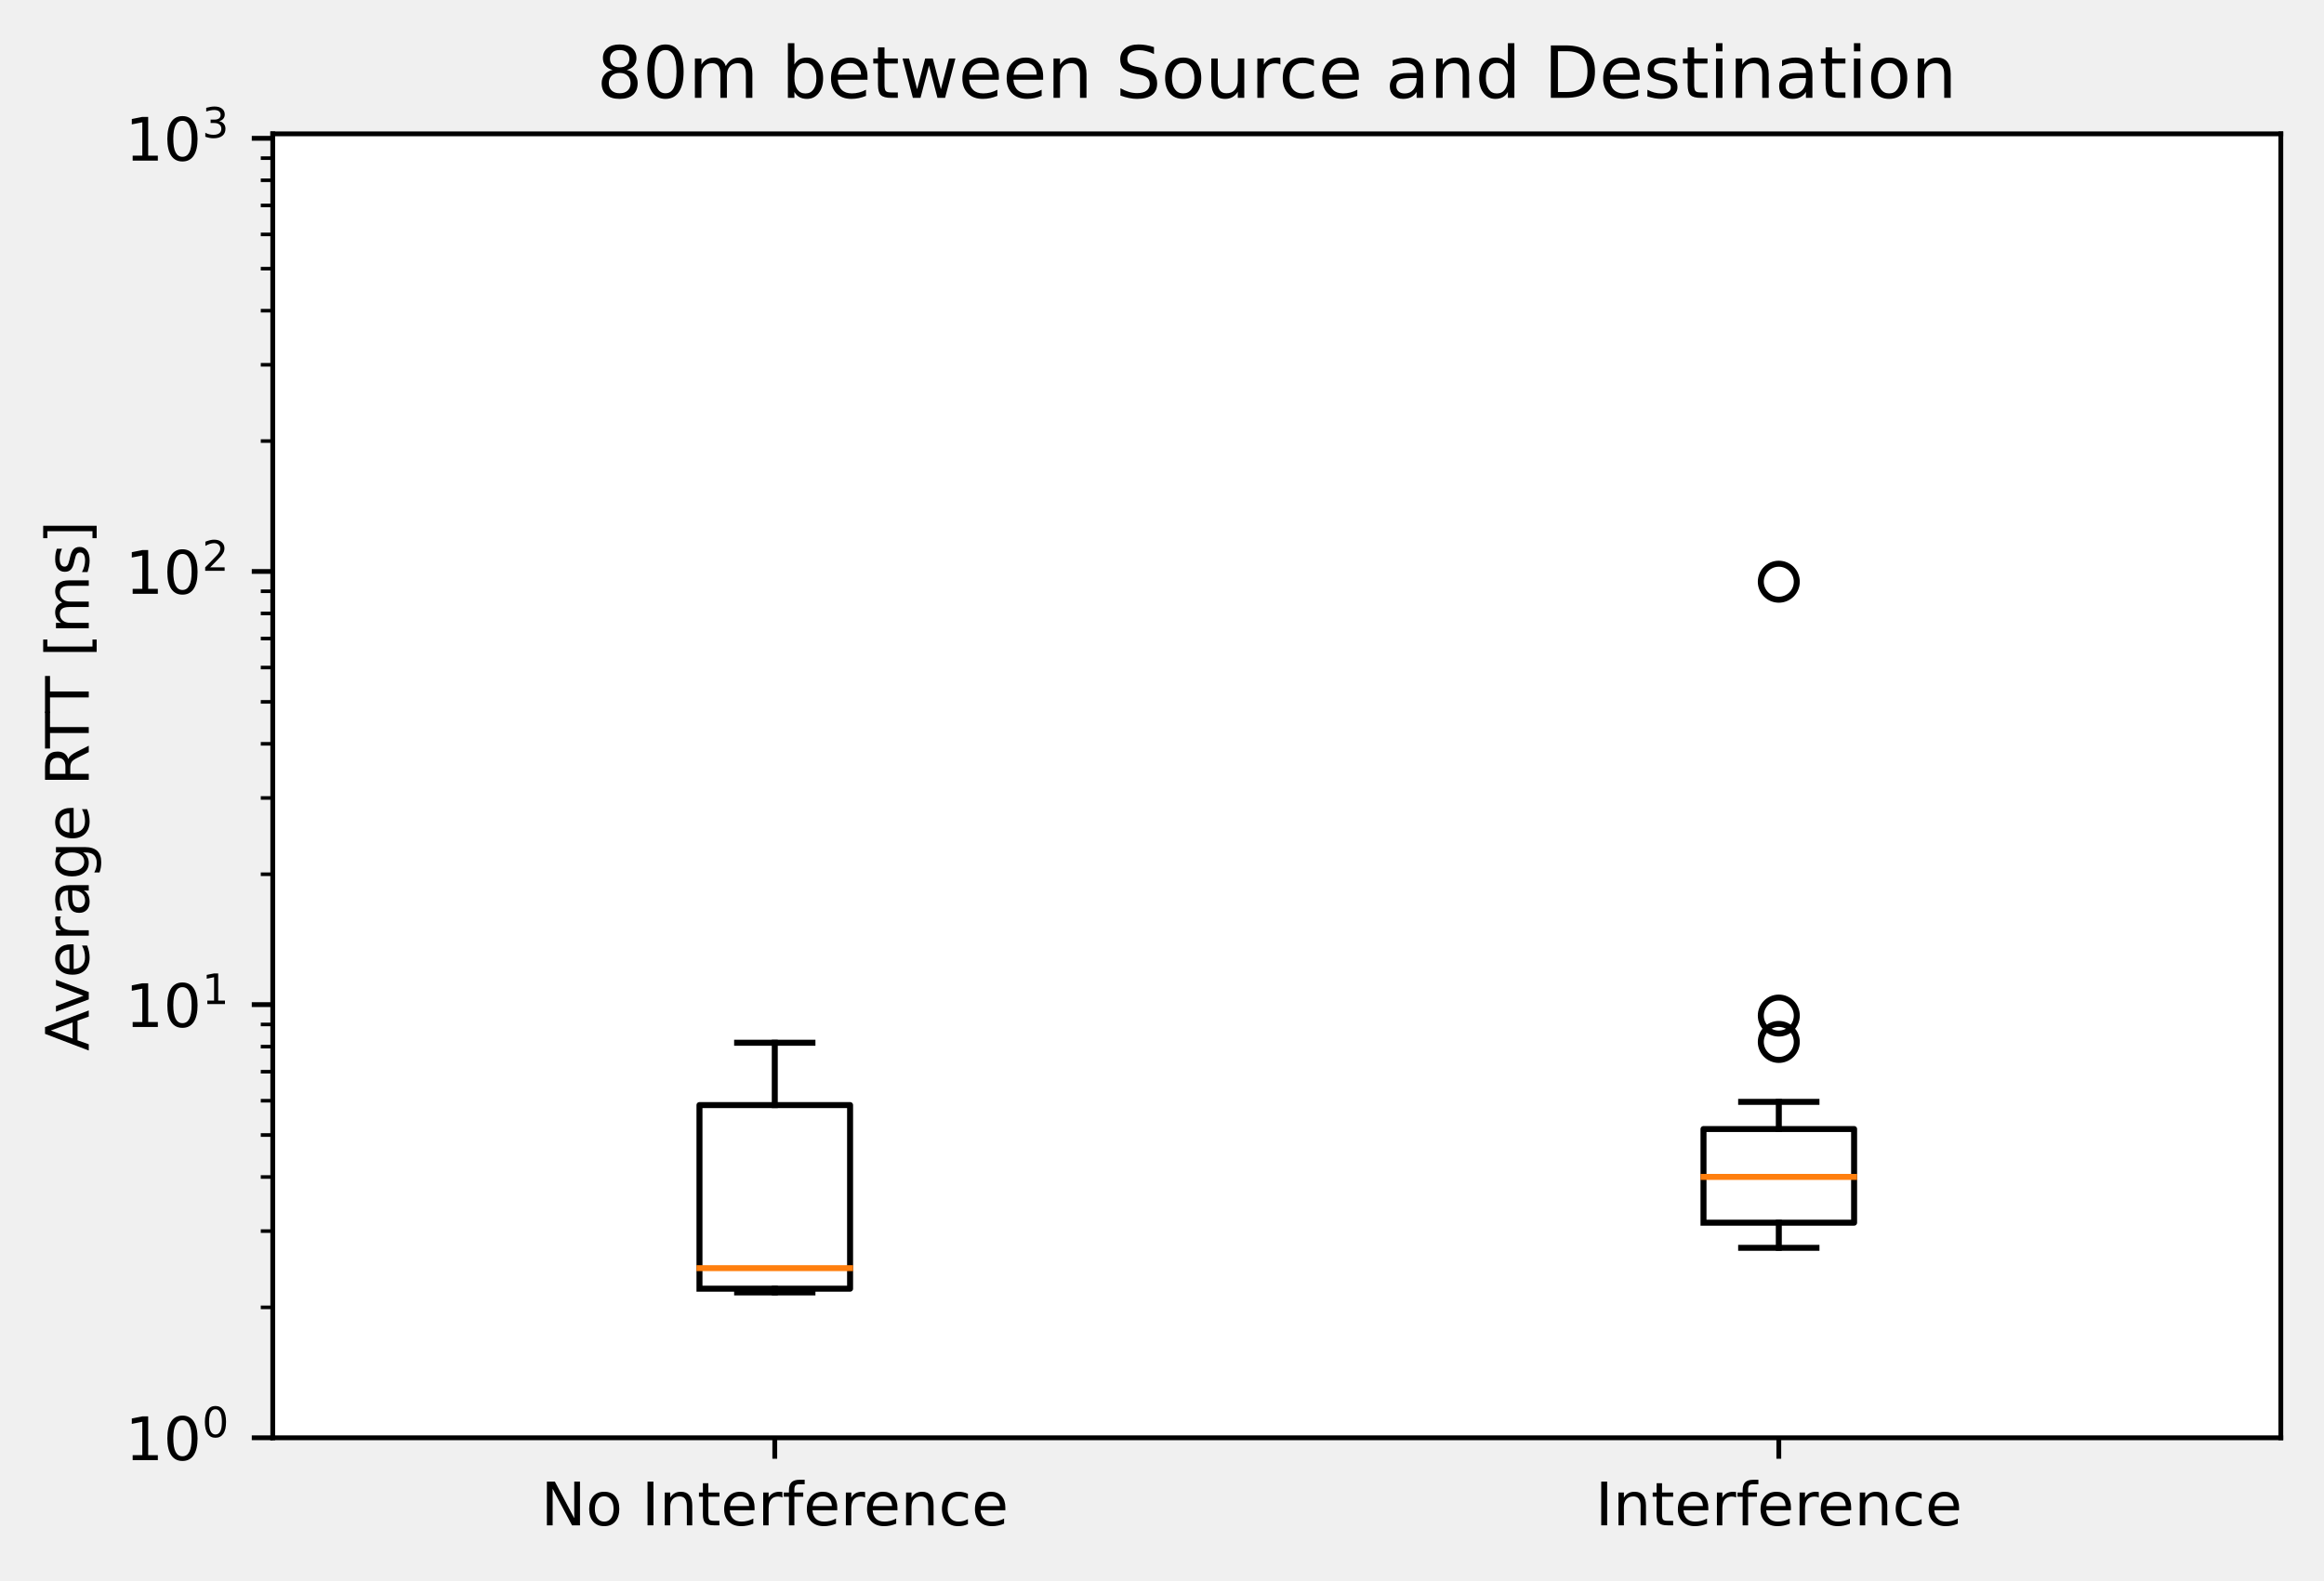
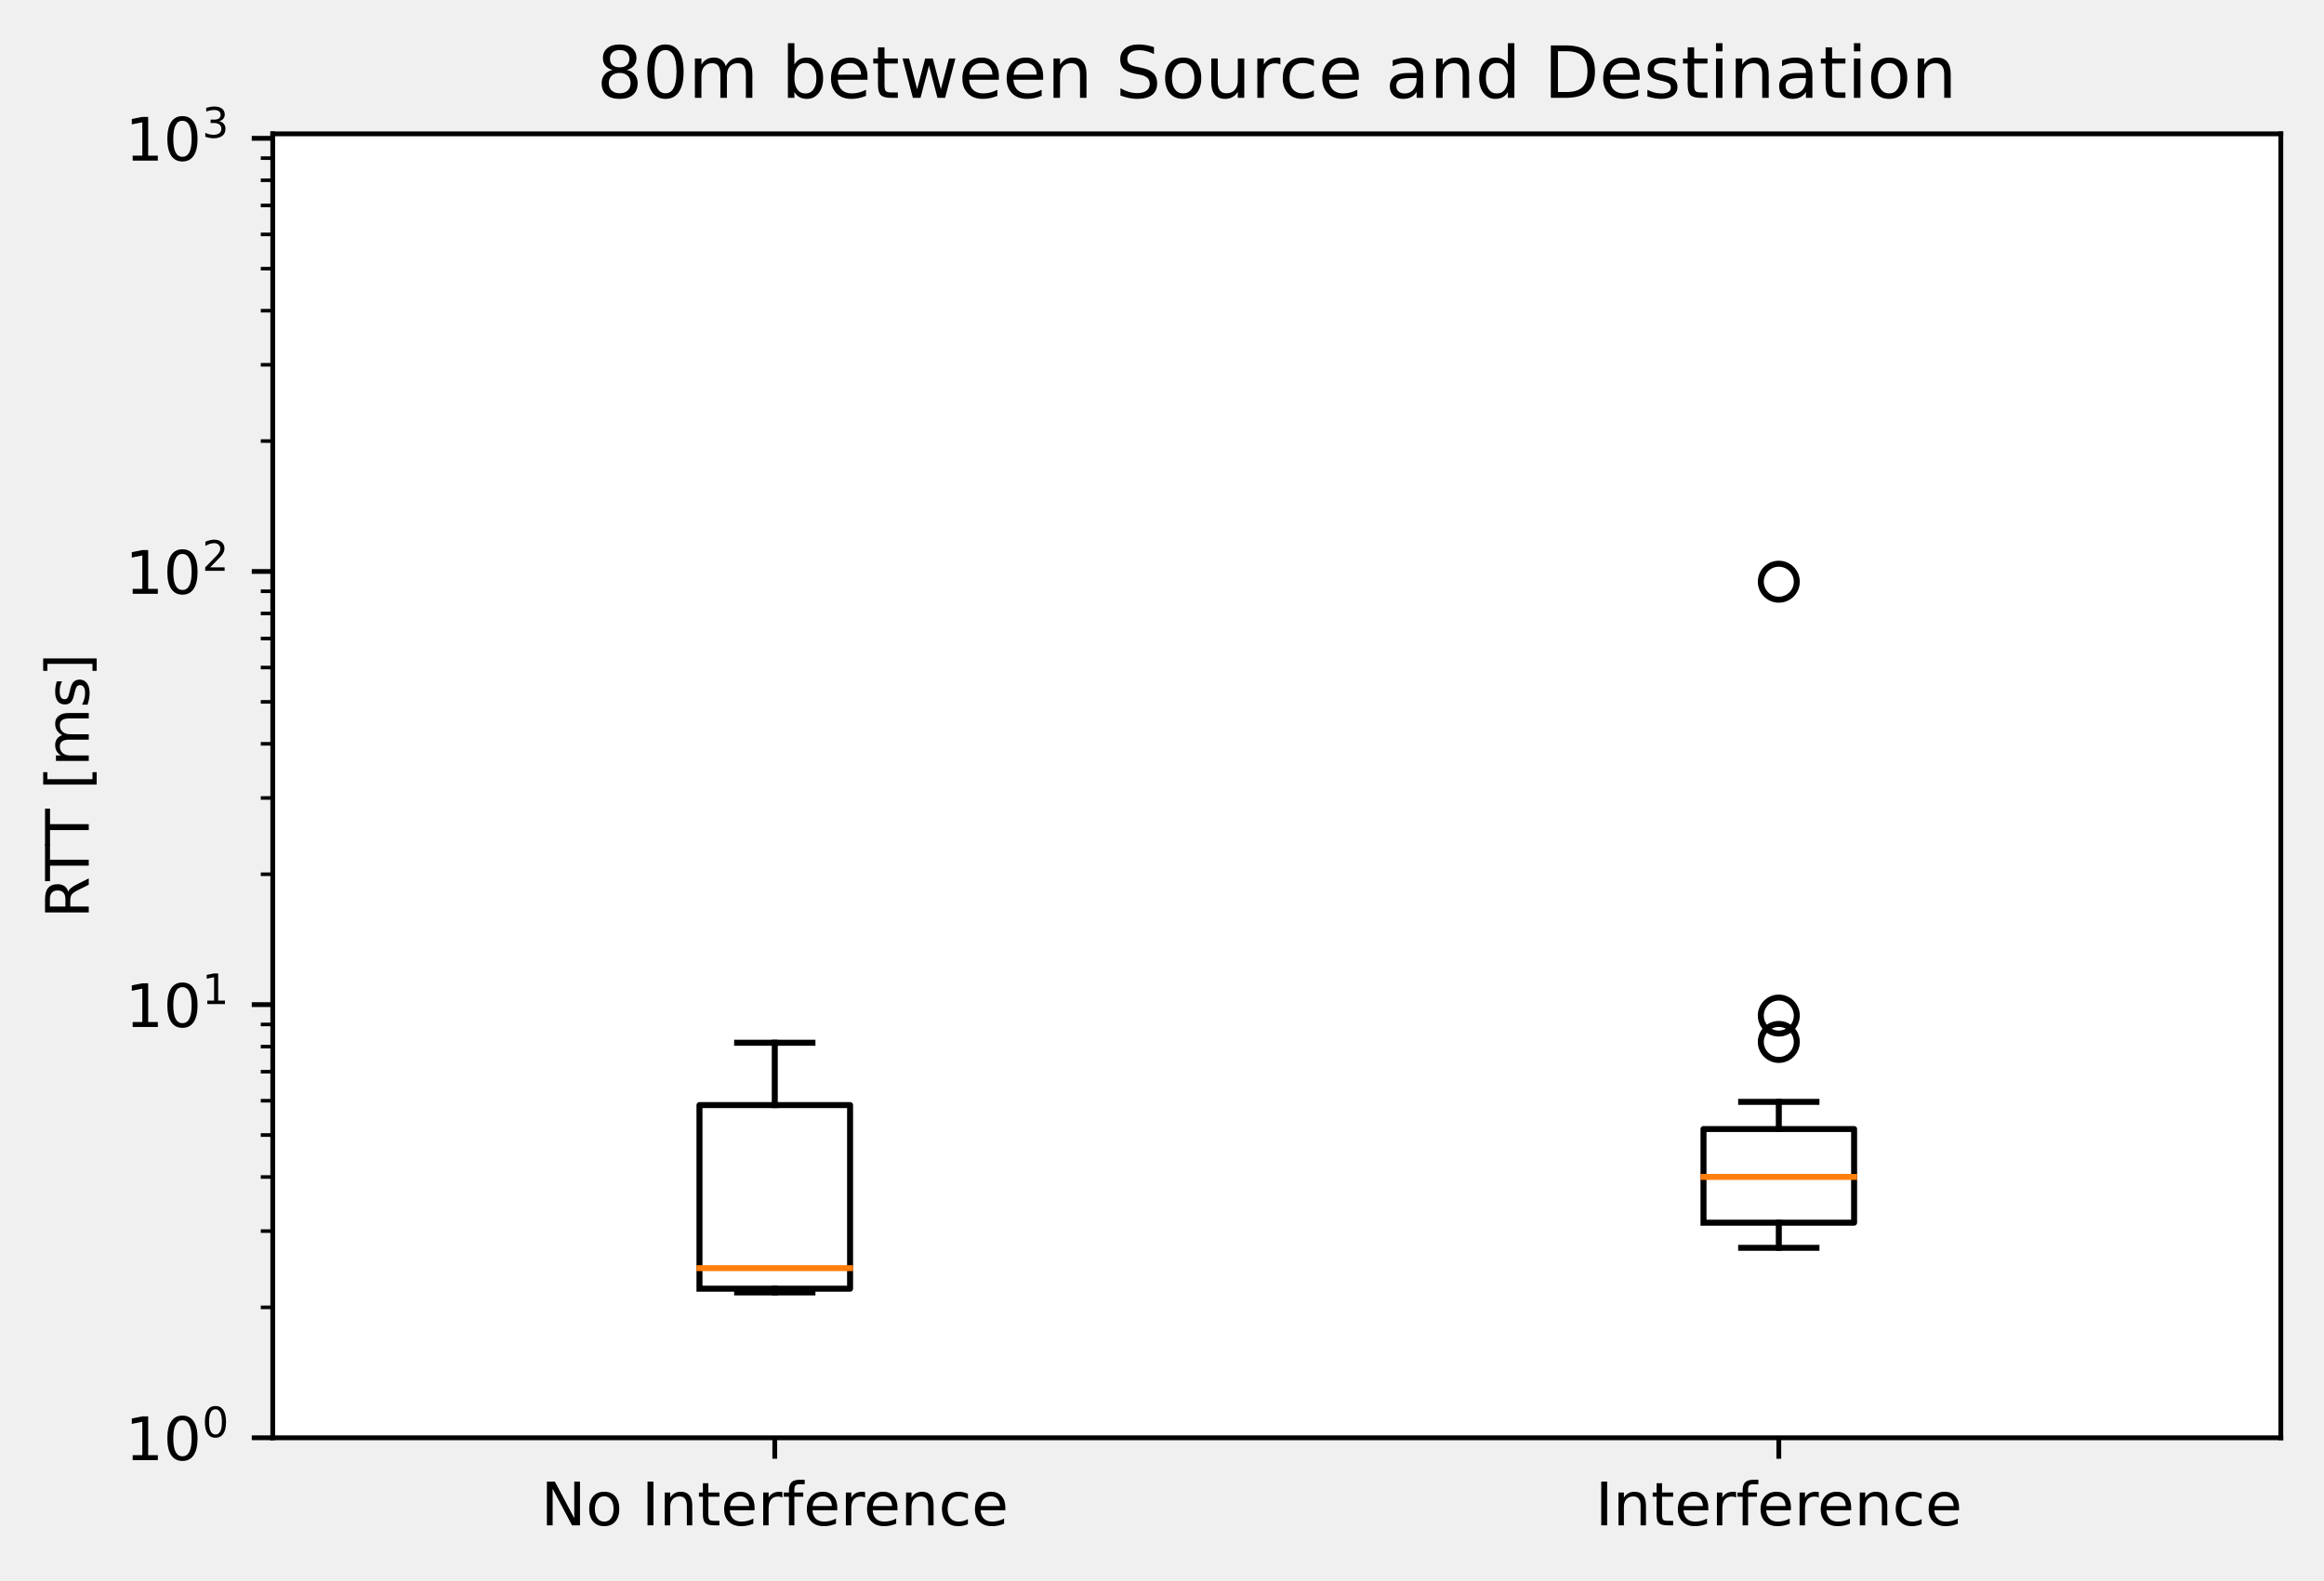
<svg xmlns="http://www.w3.org/2000/svg" xmlns:xlink="http://www.w3.org/1999/xlink" height="263.636pt" version="1.1" viewBox="0 0 387.478 263.636" width="387.478pt">
  <defs>
    <style type="text/css">*{stroke-linecap:butt;stroke-linejoin:round;}</style>
  </defs>
  <g id="figure_1">
    <g id="patch_1">
      <path d="M 0 263.636  L 387.478 263.636  L 387.478 0  L 0 0  z " style="fill:none;" />
    </g>
    <g id="axes_1">
      <g id="patch_2">
        <path d="M 45.478 239.758  L 380.278 239.758  L 380.278 22.318  L 45.478 22.318  z " style="fill:#ffffff;" />
      </g>
      <g id="matplotlib.axis_1">
        <g id="xtick_1">
          <g id="line2d_1">
            <defs>
-               <path d="M 0 0  L 0 3.5  " id="mc58123ec59" style="stroke:#000000;stroke-width:0.8;" />
+               <path d="M 0 0  L 0 3.5  " id="m52789d2975" style="stroke:#000000;stroke-width:0.8;" />
            </defs>
            <g>
-               <use style="stroke:#000000;stroke-width:0.8;" x="129.178" xlink:href="#mc58123ec59" y="239.758" />
+               <use style="stroke:#000000;stroke-width:0.8;" x="129.178" xlink:href="#m52789d2975" y="239.758" />
            </g>
          </g>
          <g id="text_1">
            <g transform="translate(90.20234 254.3566)scale(0.1 -0.1)">
              <defs>
                <path d="M 628 4666  L 1478 4666  L 3547 763  L 3547 4666  L 4159 4666  L 4159 0  L 3309 0  L 1241 3903  L 1241 0  L 628 0  L 628 4666  z " id="DejaVuSans-4e" transform="scale(0.015625)" />
                <path d="M 1959 3097  Q 1497 3097 1228 2736  Q 959 2375 959 1747  Q 959 1119 1226 758  Q 1494 397 1959 397  Q 2419 397 2687 759  Q 2956 1122 2956 1747  Q 2956 2369 2687 2733  Q 2419 3097 1959 3097  z M 1959 3584  Q 2709 3584 3137 3096  Q 3566 2609 3566 1747  Q 3566 888 3137 398  Q 2709 -91 1959 -91  Q 1206 -91 779 398  Q 353 888 353 1747  Q 353 2609 779 3096  Q 1206 3584 1959 3584  z " id="DejaVuSans-6f" transform="scale(0.015625)" />
                <path id="DejaVuSans-20" transform="scale(0.015625)" />
                <path d="M 628 4666  L 1259 4666  L 1259 0  L 628 0  L 628 4666  z " id="DejaVuSans-49" transform="scale(0.015625)" />
                <path d="M 3513 2113  L 3513 0  L 2938 0  L 2938 2094  Q 2938 2591 2744 2837  Q 2550 3084 2163 3084  Q 1697 3084 1428 2787  Q 1159 2491 1159 1978  L 1159 0  L 581 0  L 581 3500  L 1159 3500  L 1159 2956  Q 1366 3272 1645 3428  Q 1925 3584 2291 3584  Q 2894 3584 3203 3211  Q 3513 2838 3513 2113  z " id="DejaVuSans-6e" transform="scale(0.015625)" />
                <path d="M 1172 4494  L 1172 3500  L 2356 3500  L 2356 3053  L 1172 3053  L 1172 1153  Q 1172 725 1289 603  Q 1406 481 1766 481  L 2356 481  L 2356 0  L 1766 0  Q 1100 0 847 248  Q 594 497 594 1153  L 594 3053  L 172 3053  L 172 3500  L 594 3500  L 594 4494  L 1172 4494  z " id="DejaVuSans-74" transform="scale(0.015625)" />
                <path d="M 3597 1894  L 3597 1613  L 953 1613  Q 991 1019 1311 708  Q 1631 397 2203 397  Q 2534 397 2845 478  Q 3156 559 3463 722  L 3463 178  Q 3153 47 2828 -22  Q 2503 -91 2169 -91  Q 1331 -91 842 396  Q 353 884 353 1716  Q 353 2575 817 3079  Q 1281 3584 2069 3584  Q 2775 3584 3186 3129  Q 3597 2675 3597 1894  z M 3022 2063  Q 3016 2534 2758 2815  Q 2500 3097 2075 3097  Q 1594 3097 1305 2825  Q 1016 2553 972 2059  L 3022 2063  z " id="DejaVuSans-65" transform="scale(0.015625)" />
                <path d="M 2631 2963  Q 2534 3019 2420 3045  Q 2306 3072 2169 3072  Q 1681 3072 1420 2755  Q 1159 2438 1159 1844  L 1159 0  L 581 0  L 581 3500  L 1159 3500  L 1159 2956  Q 1341 3275 1631 3429  Q 1922 3584 2338 3584  Q 2397 3584 2469 3576  Q 2541 3569 2628 3553  L 2631 2963  z " id="DejaVuSans-72" transform="scale(0.015625)" />
                <path d="M 2375 4863  L 2375 4384  L 1825 4384  Q 1516 4384 1395 4259  Q 1275 4134 1275 3809  L 1275 3500  L 2222 3500  L 2222 3053  L 1275 3053  L 1275 0  L 697 0  L 697 3053  L 147 3053  L 147 3500  L 697 3500  L 697 3744  Q 697 4328 969 4595  Q 1241 4863 1831 4863  L 2375 4863  z " id="DejaVuSans-66" transform="scale(0.015625)" />
                <path d="M 3122 3366  L 3122 2828  Q 2878 2963 2633 3030  Q 2388 3097 2138 3097  Q 1578 3097 1268 2742  Q 959 2388 959 1747  Q 959 1106 1268 751  Q 1578 397 2138 397  Q 2388 397 2633 464  Q 2878 531 3122 666  L 3122 134  Q 2881 22 2623 -34  Q 2366 -91 2075 -91  Q 1284 -91 818 406  Q 353 903 353 1747  Q 353 2603 823 3093  Q 1294 3584 2113 3584  Q 2378 3584 2631 3529  Q 2884 3475 3122 3366  z " id="DejaVuSans-63" transform="scale(0.015625)" />
              </defs>
              <use xlink:href="#DejaVuSans-4e" />
              <use x="74.805" xlink:href="#DejaVuSans-6f" />
              <use x="135.986" xlink:href="#DejaVuSans-20" />
              <use x="167.773" xlink:href="#DejaVuSans-49" />
              <use x="197.266" xlink:href="#DejaVuSans-6e" />
              <use x="260.645" xlink:href="#DejaVuSans-74" />
              <use x="299.854" xlink:href="#DejaVuSans-65" />
              <use x="361.377" xlink:href="#DejaVuSans-72" />
              <use x="402.49" xlink:href="#DejaVuSans-66" />
              <use x="437.695" xlink:href="#DejaVuSans-65" />
              <use x="499.219" xlink:href="#DejaVuSans-72" />
              <use x="538.082" xlink:href="#DejaVuSans-65" />
              <use x="599.605" xlink:href="#DejaVuSans-6e" />
              <use x="662.984" xlink:href="#DejaVuSans-63" />
              <use x="717.965" xlink:href="#DejaVuSans-65" />
            </g>
          </g>
        </g>
        <g id="xtick_2">
          <g id="line2d_2">
            <g>
-               <use style="stroke:#000000;stroke-width:0.8;" x="296.578" xlink:href="#mc58123ec59" y="239.758" />
+               <use style="stroke:#000000;stroke-width:0.8;" x="296.578" xlink:href="#m52789d2975" y="239.758" />
            </g>
          </g>
          <g id="text_2">
            <g transform="translate(265.9914 254.3566)scale(0.1 -0.1)">
              <use xlink:href="#DejaVuSans-49" />
              <use x="29.492" xlink:href="#DejaVuSans-6e" />
              <use x="92.871" xlink:href="#DejaVuSans-74" />
              <use x="132.08" xlink:href="#DejaVuSans-65" />
              <use x="193.604" xlink:href="#DejaVuSans-72" />
              <use x="234.717" xlink:href="#DejaVuSans-66" />
              <use x="269.922" xlink:href="#DejaVuSans-65" />
              <use x="331.445" xlink:href="#DejaVuSans-72" />
              <use x="370.309" xlink:href="#DejaVuSans-65" />
              <use x="431.832" xlink:href="#DejaVuSans-6e" />
              <use x="495.211" xlink:href="#DejaVuSans-63" />
              <use x="550.191" xlink:href="#DejaVuSans-65" />
            </g>
          </g>
        </g>
      </g>
      <g id="matplotlib.axis_2">
        <g id="ytick_1">
          <g id="line2d_3">
            <defs>
-               <path d="M 0 0  L -3.5 0  " id="m9259ede0d0" style="stroke:#000000;stroke-width:0.8;" />
+               <path d="M 0 0  L -3.5 0  " id="ma610ed8186" style="stroke:#000000;stroke-width:0.8;" />
            </defs>
            <g>
-               <use style="stroke:#000000;stroke-width:0.8;" x="45.478" xlink:href="#m9259ede0d0" y="239.758" />
+               <use style="stroke:#000000;stroke-width:0.8;" x="45.478" xlink:href="#ma610ed8186" y="239.758" />
            </g>
          </g>
          <g id="text_3">
            <g transform="translate(20.87813 243.5573)scale(0.1 -0.1)">
              <defs>
                <path d="M 794 531  L 1825 531  L 1825 4091  L 703 3866  L 703 4441  L 1819 4666  L 2450 4666  L 2450 531  L 3481 531  L 3481 0  L 794 0  L 794 531  z " id="DejaVuSans-31" transform="scale(0.015625)" />
                <path d="M 2034 4250  Q 1547 4250 1301 3770  Q 1056 3291 1056 2328  Q 1056 1369 1301 889  Q 1547 409 2034 409  Q 2525 409 2770 889  Q 3016 1369 3016 2328  Q 3016 3291 2770 3770  Q 2525 4250 2034 4250  z M 2034 4750  Q 2819 4750 3233 4129  Q 3647 3509 3647 2328  Q 3647 1150 3233 529  Q 2819 -91 2034 -91  Q 1250 -91 836 529  Q 422 1150 422 2328  Q 422 3509 836 4129  Q 1250 4750 2034 4750  z " id="DejaVuSans-30" transform="scale(0.015625)" />
              </defs>
              <use transform="translate(0 0.765625)" xlink:href="#DejaVuSans-31" />
              <use transform="translate(63.62305 0.765625)" xlink:href="#DejaVuSans-30" />
              <use transform="translate(128.2031 39.04688)scale(0.7)" xlink:href="#DejaVuSans-30" />
            </g>
          </g>
        </g>
        <g id="ytick_2">
          <g id="line2d_4">
            <g>
-               <use style="stroke:#000000;stroke-width:0.8;" x="45.478" xlink:href="#m9259ede0d0" y="167.526" />
+               <use style="stroke:#000000;stroke-width:0.8;" x="45.478" xlink:href="#ma610ed8186" y="167.526" />
            </g>
          </g>
          <g id="text_4">
            <g transform="translate(20.87813 171.3253)scale(0.1 -0.1)">
              <use transform="translate(0 0.684375)" xlink:href="#DejaVuSans-31" />
              <use transform="translate(63.62305 0.684375)" xlink:href="#DejaVuSans-30" />
              <use transform="translate(128.2031 38.96563)scale(0.7)" xlink:href="#DejaVuSans-31" />
            </g>
          </g>
        </g>
        <g id="ytick_3">
          <g id="line2d_5">
            <g>
-               <use style="stroke:#000000;stroke-width:0.8;" x="45.478" xlink:href="#m9259ede0d0" y="95.294" />
+               <use style="stroke:#000000;stroke-width:0.8;" x="45.478" xlink:href="#ma610ed8186" y="95.294" />
            </g>
          </g>
          <g id="text_5">
            <g transform="translate(20.87813 99.09333)scale(0.1 -0.1)">
              <defs>
                <path d="M 1228 531  L 3431 531  L 3431 0  L 469 0  L 469 531  Q 828 903 1448 1529  Q 2069 2156 2228 2338  Q 2531 2678 2651 2914  Q 2772 3150 2772 3378  Q 2772 3750 2511 3984  Q 2250 4219 1831 4219  Q 1534 4219 1204 4116  Q 875 4013 500 3803  L 500 4441  Q 881 4594 1212 4672  Q 1544 4750 1819 4750  Q 2544 4750 2975 4387  Q 3406 4025 3406 3419  Q 3406 3131 3298 2873  Q 3191 2616 2906 2266  Q 2828 2175 2409 1742  Q 1991 1309 1228 531  z " id="DejaVuSans-32" transform="scale(0.015625)" />
              </defs>
              <use transform="translate(0 0.765625)" xlink:href="#DejaVuSans-31" />
              <use transform="translate(63.62305 0.765625)" xlink:href="#DejaVuSans-30" />
              <use transform="translate(128.2031 39.04688)scale(0.7)" xlink:href="#DejaVuSans-32" />
            </g>
          </g>
        </g>
        <g id="ytick_4">
          <g id="line2d_6">
            <g>
-               <use style="stroke:#000000;stroke-width:0.8;" x="45.478" xlink:href="#m9259ede0d0" y="23.062" />
+               <use style="stroke:#000000;stroke-width:0.8;" x="45.478" xlink:href="#ma610ed8186" y="23.062" />
            </g>
          </g>
          <g id="text_6">
            <g transform="translate(20.87813 26.86133)scale(0.1 -0.1)">
              <defs>
                <path d="M 2597 2516  Q 3050 2419 3304 2112  Q 3559 1806 3559 1356  Q 3559 666 3084 287  Q 2609 -91 1734 -91  Q 1441 -91 1130 -33  Q 819 25 488 141  L 488 750  Q 750 597 1062 519  Q 1375 441 1716 441  Q 2309 441 2620 675  Q 2931 909 2931 1356  Q 2931 1769 2642 2001  Q 2353 2234 1838 2234  L 1294 2234  L 1294 2753  L 1863 2753  Q 2328 2753 2575 2939  Q 2822 3125 2822 3475  Q 2822 3834 2567 4026  Q 2313 4219 1838 4219  Q 1578 4219 1281 4162  Q 984 4106 628 3988  L 628 4550  Q 988 4650 1302 4700  Q 1616 4750 1894 4750  Q 2613 4750 3031 4423  Q 3450 4097 3450 3541  Q 3450 3153 3228 2886  Q 3006 2619 2597 2516  z " id="DejaVuSans-33" transform="scale(0.015625)" />
              </defs>
              <use transform="translate(0 0.765625)" xlink:href="#DejaVuSans-31" />
              <use transform="translate(63.62305 0.765625)" xlink:href="#DejaVuSans-30" />
              <use transform="translate(128.2031 39.04688)scale(0.7)" xlink:href="#DejaVuSans-33" />
            </g>
          </g>
        </g>
        <g id="ytick_5">
          <g id="line2d_7">
            <defs>
-               <path d="M 0 0  L -2 0  " id="mff81bca174" style="stroke:#000000;stroke-width:0.6;" />
+               <path d="M 0 0  L -2 0  " id="mb0888bf4f7" style="stroke:#000000;stroke-width:0.6;" />
            </defs>
            <g>
-               <use style="stroke:#000000;stroke-width:0.6;" x="45.478" xlink:href="#mff81bca174" y="218.014" />
+               <use style="stroke:#000000;stroke-width:0.6;" x="45.478" xlink:href="#mb0888bf4f7" y="218.014" />
            </g>
          </g>
        </g>
        <g id="ytick_6">
          <g id="line2d_8">
            <g>
-               <use style="stroke:#000000;stroke-width:0.6;" x="45.478" xlink:href="#mff81bca174" y="205.295" />
+               <use style="stroke:#000000;stroke-width:0.6;" x="45.478" xlink:href="#mb0888bf4f7" y="205.295" />
            </g>
          </g>
        </g>
        <g id="ytick_7">
          <g id="line2d_9">
            <g>
-               <use style="stroke:#000000;stroke-width:0.6;" x="45.478" xlink:href="#mff81bca174" y="196.27" />
+               <use style="stroke:#000000;stroke-width:0.6;" x="45.478" xlink:href="#mb0888bf4f7" y="196.27" />
            </g>
          </g>
        </g>
        <g id="ytick_8">
          <g id="line2d_10">
            <g>
-               <use style="stroke:#000000;stroke-width:0.6;" x="45.478" xlink:href="#mff81bca174" y="189.27" />
+               <use style="stroke:#000000;stroke-width:0.6;" x="45.478" xlink:href="#mb0888bf4f7" y="189.27" />
            </g>
          </g>
        </g>
        <g id="ytick_9">
          <g id="line2d_11">
            <g>
-               <use style="stroke:#000000;stroke-width:0.6;" x="45.478" xlink:href="#mff81bca174" y="183.551" />
+               <use style="stroke:#000000;stroke-width:0.6;" x="45.478" xlink:href="#mb0888bf4f7" y="183.551" />
            </g>
          </g>
        </g>
        <g id="ytick_10">
          <g id="line2d_12">
            <g>
-               <use style="stroke:#000000;stroke-width:0.6;" x="45.478" xlink:href="#mff81bca174" y="178.715" />
+               <use style="stroke:#000000;stroke-width:0.6;" x="45.478" xlink:href="#mb0888bf4f7" y="178.715" />
            </g>
          </g>
        </g>
        <g id="ytick_11">
          <g id="line2d_13">
            <g>
-               <use style="stroke:#000000;stroke-width:0.6;" x="45.478" xlink:href="#mff81bca174" y="174.526" />
+               <use style="stroke:#000000;stroke-width:0.6;" x="45.478" xlink:href="#mb0888bf4f7" y="174.526" />
            </g>
          </g>
        </g>
        <g id="ytick_12">
          <g id="line2d_14">
            <g>
-               <use style="stroke:#000000;stroke-width:0.6;" x="45.478" xlink:href="#mff81bca174" y="170.831" />
+               <use style="stroke:#000000;stroke-width:0.6;" x="45.478" xlink:href="#mb0888bf4f7" y="170.831" />
            </g>
          </g>
        </g>
        <g id="ytick_13">
          <g id="line2d_15">
            <g>
-               <use style="stroke:#000000;stroke-width:0.6;" x="45.478" xlink:href="#mff81bca174" y="145.782" />
+               <use style="stroke:#000000;stroke-width:0.6;" x="45.478" xlink:href="#mb0888bf4f7" y="145.782" />
            </g>
          </g>
        </g>
        <g id="ytick_14">
          <g id="line2d_16">
            <g>
-               <use style="stroke:#000000;stroke-width:0.6;" x="45.478" xlink:href="#mff81bca174" y="133.063" />
+               <use style="stroke:#000000;stroke-width:0.6;" x="45.478" xlink:href="#mb0888bf4f7" y="133.063" />
            </g>
          </g>
        </g>
        <g id="ytick_15">
          <g id="line2d_17">
            <g>
-               <use style="stroke:#000000;stroke-width:0.6;" x="45.478" xlink:href="#mff81bca174" y="124.038" />
+               <use style="stroke:#000000;stroke-width:0.6;" x="45.478" xlink:href="#mb0888bf4f7" y="124.038" />
            </g>
          </g>
        </g>
        <g id="ytick_16">
          <g id="line2d_18">
            <g>
-               <use style="stroke:#000000;stroke-width:0.6;" x="45.478" xlink:href="#mff81bca174" y="117.038" />
+               <use style="stroke:#000000;stroke-width:0.6;" x="45.478" xlink:href="#mb0888bf4f7" y="117.038" />
            </g>
          </g>
        </g>
        <g id="ytick_17">
          <g id="line2d_19">
            <g>
-               <use style="stroke:#000000;stroke-width:0.6;" x="45.478" xlink:href="#mff81bca174" y="111.319" />
+               <use style="stroke:#000000;stroke-width:0.6;" x="45.478" xlink:href="#mb0888bf4f7" y="111.319" />
            </g>
          </g>
        </g>
        <g id="ytick_18">
          <g id="line2d_20">
            <g>
-               <use style="stroke:#000000;stroke-width:0.6;" x="45.478" xlink:href="#mff81bca174" y="106.483" />
+               <use style="stroke:#000000;stroke-width:0.6;" x="45.478" xlink:href="#mb0888bf4f7" y="106.483" />
            </g>
          </g>
        </g>
        <g id="ytick_19">
          <g id="line2d_21">
            <g>
-               <use style="stroke:#000000;stroke-width:0.6;" x="45.478" xlink:href="#mff81bca174" y="102.294" />
+               <use style="stroke:#000000;stroke-width:0.6;" x="45.478" xlink:href="#mb0888bf4f7" y="102.294" />
            </g>
          </g>
        </g>
        <g id="ytick_20">
          <g id="line2d_22">
            <g>
-               <use style="stroke:#000000;stroke-width:0.6;" x="45.478" xlink:href="#mff81bca174" y="98.599" />
+               <use style="stroke:#000000;stroke-width:0.6;" x="45.478" xlink:href="#mb0888bf4f7" y="98.599" />
            </g>
          </g>
        </g>
        <g id="ytick_21">
          <g id="line2d_23">
            <g>
-               <use style="stroke:#000000;stroke-width:0.6;" x="45.478" xlink:href="#mff81bca174" y="73.55" />
+               <use style="stroke:#000000;stroke-width:0.6;" x="45.478" xlink:href="#mb0888bf4f7" y="73.55" />
            </g>
          </g>
        </g>
        <g id="ytick_22">
          <g id="line2d_24">
            <g>
-               <use style="stroke:#000000;stroke-width:0.6;" x="45.478" xlink:href="#mff81bca174" y="60.831" />
+               <use style="stroke:#000000;stroke-width:0.6;" x="45.478" xlink:href="#mb0888bf4f7" y="60.831" />
            </g>
          </g>
        </g>
        <g id="ytick_23">
          <g id="line2d_25">
            <g>
-               <use style="stroke:#000000;stroke-width:0.6;" x="45.478" xlink:href="#mff81bca174" y="51.806" />
+               <use style="stroke:#000000;stroke-width:0.6;" x="45.478" xlink:href="#mb0888bf4f7" y="51.806" />
            </g>
          </g>
        </g>
        <g id="ytick_24">
          <g id="line2d_26">
            <g>
-               <use style="stroke:#000000;stroke-width:0.6;" x="45.478" xlink:href="#mff81bca174" y="44.806" />
+               <use style="stroke:#000000;stroke-width:0.6;" x="45.478" xlink:href="#mb0888bf4f7" y="44.806" />
            </g>
          </g>
        </g>
        <g id="ytick_25">
          <g id="line2d_27">
            <g>
-               <use style="stroke:#000000;stroke-width:0.6;" x="45.478" xlink:href="#mff81bca174" y="39.087" />
+               <use style="stroke:#000000;stroke-width:0.6;" x="45.478" xlink:href="#mb0888bf4f7" y="39.087" />
            </g>
          </g>
        </g>
        <g id="ytick_26">
          <g id="line2d_28">
            <g>
-               <use style="stroke:#000000;stroke-width:0.6;" x="45.478" xlink:href="#mff81bca174" y="34.251" />
+               <use style="stroke:#000000;stroke-width:0.6;" x="45.478" xlink:href="#mb0888bf4f7" y="34.251" />
            </g>
          </g>
        </g>
        <g id="ytick_27">
          <g id="line2d_29">
            <g>
-               <use style="stroke:#000000;stroke-width:0.6;" x="45.478" xlink:href="#mff81bca174" y="30.062" />
+               <use style="stroke:#000000;stroke-width:0.6;" x="45.478" xlink:href="#mb0888bf4f7" y="30.062" />
            </g>
          </g>
        </g>
        <g id="ytick_28">
          <g id="line2d_30">
            <g>
-               <use style="stroke:#000000;stroke-width:0.6;" x="45.478" xlink:href="#mff81bca174" y="26.367" />
+               <use style="stroke:#000000;stroke-width:0.6;" x="45.478" xlink:href="#mb0888bf4f7" y="26.367" />
            </g>
          </g>
        </g>
        <g id="text_7">
-           <g transform="translate(14.79844 175.2577)rotate(-90)scale(0.1 -0.1)">
+           <g transform="translate(14.79844 153.1358)rotate(-90)scale(0.1 -0.1)">
            <defs>
-               <path d="M 2188 4044  L 1331 1722  L 3047 1722  L 2188 4044  z M 1831 4666  L 2547 4666  L 4325 0  L 3669 0  L 3244 1197  L 1141 1197  L 716 0  L 50 0  L 1831 4666  z " id="DejaVuSans-41" transform="scale(0.015625)" />
-               <path d="M 191 3500  L 800 3500  L 1894 563  L 2988 3500  L 3597 3500  L 2284 0  L 1503 0  L 191 3500  z " id="DejaVuSans-76" transform="scale(0.015625)" />
-               <path d="M 2194 1759  Q 1497 1759 1228 1600  Q 959 1441 959 1056  Q 959 750 1161 570  Q 1363 391 1709 391  Q 2188 391 2477 730  Q 2766 1069 2766 1631  L 2766 1759  L 2194 1759  z M 3341 1997  L 3341 0  L 2766 0  L 2766 531  Q 2569 213 2275 61  Q 1981 -91 1556 -91  Q 1019 -91 701 211  Q 384 513 384 1019  Q 384 1609 779 1909  Q 1175 2209 1959 2209  L 2766 2209  L 2766 2266  Q 2766 2663 2505 2880  Q 2244 3097 1772 3097  Q 1472 3097 1187 3025  Q 903 2953 641 2809  L 641 3341  Q 956 3463 1253 3523  Q 1550 3584 1831 3584  Q 2591 3584 2966 3190  Q 3341 2797 3341 1997  z " id="DejaVuSans-61" transform="scale(0.015625)" />
-               <path d="M 2906 1791  Q 2906 2416 2648 2759  Q 2391 3103 1925 3103  Q 1463 3103 1205 2759  Q 947 2416 947 1791  Q 947 1169 1205 825  Q 1463 481 1925 481  Q 2391 481 2648 825  Q 2906 1169 2906 1791  z M 3481 434  Q 3481 -459 3084 -895  Q 2688 -1331 1869 -1331  Q 1566 -1331 1297 -1286  Q 1028 -1241 775 -1147  L 775 -588  Q 1028 -725 1275 -790  Q 1522 -856 1778 -856  Q 2344 -856 2625 -561  Q 2906 -266 2906 331  L 2906 616  Q 2728 306 2450 153  Q 2172 0 1784 0  Q 1141 0 747 490  Q 353 981 353 1791  Q 353 2603 747 3093  Q 1141 3584 1784 3584  Q 2172 3584 2450 3431  Q 2728 3278 2906 2969  L 2906 3500  L 3481 3500  L 3481 434  z " id="DejaVuSans-67" transform="scale(0.015625)" />
              <path d="M 2841 2188  Q 3044 2119 3236 1894  Q 3428 1669 3622 1275  L 4263 0  L 3584 0  L 2988 1197  Q 2756 1666 2539 1819  Q 2322 1972 1947 1972  L 1259 1972  L 1259 0  L 628 0  L 628 4666  L 2053 4666  Q 2853 4666 3247 4331  Q 3641 3997 3641 3322  Q 3641 2881 3436 2590  Q 3231 2300 2841 2188  z M 1259 4147  L 1259 2491  L 2053 2491  Q 2509 2491 2742 2702  Q 2975 2913 2975 3322  Q 2975 3731 2742 3939  Q 2509 4147 2053 4147  L 1259 4147  z " id="DejaVuSans-52" transform="scale(0.015625)" />
              <path d="M -19 4666  L 3928 4666  L 3928 4134  L 2272 4134  L 2272 0  L 1638 0  L 1638 4134  L -19 4134  L -19 4666  z " id="DejaVuSans-54" transform="scale(0.015625)" />
              <path d="M 550 4863  L 1875 4863  L 1875 4416  L 1125 4416  L 1125 -397  L 1875 -397  L 1875 -844  L 550 -844  L 550 4863  z " id="DejaVuSans-5b" transform="scale(0.015625)" />
              <path d="M 3328 2828  Q 3544 3216 3844 3400  Q 4144 3584 4550 3584  Q 5097 3584 5394 3201  Q 5691 2819 5691 2113  L 5691 0  L 5113 0  L 5113 2094  Q 5113 2597 4934 2840  Q 4756 3084 4391 3084  Q 3944 3084 3684 2787  Q 3425 2491 3425 1978  L 3425 0  L 2847 0  L 2847 2094  Q 2847 2600 2669 2842  Q 2491 3084 2119 3084  Q 1678 3084 1418 2786  Q 1159 2488 1159 1978  L 1159 0  L 581 0  L 581 3500  L 1159 3500  L 1159 2956  Q 1356 3278 1631 3431  Q 1906 3584 2284 3584  Q 2666 3584 2933 3390  Q 3200 3197 3328 2828  z " id="DejaVuSans-6d" transform="scale(0.015625)" />
              <path d="M 2834 3397  L 2834 2853  Q 2591 2978 2328 3040  Q 2066 3103 1784 3103  Q 1356 3103 1142 2972  Q 928 2841 928 2578  Q 928 2378 1081 2264  Q 1234 2150 1697 2047  L 1894 2003  Q 2506 1872 2764 1633  Q 3022 1394 3022 966  Q 3022 478 2636 193  Q 2250 -91 1575 -91  Q 1294 -91 989 -36  Q 684 19 347 128  L 347 722  Q 666 556 975 473  Q 1284 391 1588 391  Q 1994 391 2212 530  Q 2431 669 2431 922  Q 2431 1156 2273 1281  Q 2116 1406 1581 1522  L 1381 1569  Q 847 1681 609 1914  Q 372 2147 372 2553  Q 372 3047 722 3315  Q 1072 3584 1716 3584  Q 2034 3584 2315 3537  Q 2597 3491 2834 3397  z " id="DejaVuSans-73" transform="scale(0.015625)" />
              <path d="M 1947 4863  L 1947 -844  L 622 -844  L 622 -397  L 1369 -397  L 1369 4416  L 622 4416  L 622 4863  L 1947 4863  z " id="DejaVuSans-5d" transform="scale(0.015625)" />
            </defs>
-             <use xlink:href="#DejaVuSans-41" />
-             <use x="62.533" xlink:href="#DejaVuSans-76" />
-             <use x="121.713" xlink:href="#DejaVuSans-65" />
-             <use x="183.236" xlink:href="#DejaVuSans-72" />
-             <use x="224.35" xlink:href="#DejaVuSans-61" />
-             <use x="285.629" xlink:href="#DejaVuSans-67" />
-             <use x="349.105" xlink:href="#DejaVuSans-65" />
-             <use x="410.629" xlink:href="#DejaVuSans-20" />
-             <use x="442.416" xlink:href="#DejaVuSans-52" />
-             <use x="504.648" xlink:href="#DejaVuSans-54" />
-             <use x="563.982" xlink:href="#DejaVuSans-54" />
-             <use x="625.066" xlink:href="#DejaVuSans-20" />
-             <use x="656.854" xlink:href="#DejaVuSans-5b" />
-             <use x="695.867" xlink:href="#DejaVuSans-6d" />
-             <use x="793.279" xlink:href="#DejaVuSans-73" />
-             <use x="845.379" xlink:href="#DejaVuSans-5d" />
+             <use xlink:href="#DejaVuSans-52" />
+             <use x="62.232" xlink:href="#DejaVuSans-54" />
+             <use x="121.566" xlink:href="#DejaVuSans-54" />
+             <use x="182.65" xlink:href="#DejaVuSans-20" />
+             <use x="214.438" xlink:href="#DejaVuSans-5b" />
+             <use x="253.451" xlink:href="#DejaVuSans-6d" />
+             <use x="350.863" xlink:href="#DejaVuSans-73" />
+             <use x="402.963" xlink:href="#DejaVuSans-5d" />
          </g>
        </g>
      </g>
      <g id="line2d_31">
-         <path clip-path="url(#pcf9ab23a10)" d="M 116.623 214.896  L 141.733 214.896  L 141.733 184.278  L 116.623 184.278  L 116.623 214.896  " style="fill:none;stroke:#000000;stroke-linecap:square;" />
+         <path clip-path="url(#p3322eac524)" d="M 116.623 214.896  L 141.733 214.896  L 141.733 184.278  L 116.623 184.278  L 116.623 214.896  " style="fill:none;stroke:#000000;stroke-linecap:square;" />
      </g>
      <g id="line2d_32">
-         <path clip-path="url(#pcf9ab23a10)" d="M 129.178 214.896  L 129.178 215.513  " style="fill:none;stroke:#000000;stroke-linecap:square;" />
+         <path clip-path="url(#p3322eac524)" d="M 129.178 214.896  L 129.178 215.513  " style="fill:none;stroke:#000000;stroke-linecap:square;" />
      </g>
      <g id="line2d_33">
-         <path clip-path="url(#pcf9ab23a10)" d="M 129.178 184.278  L 129.178 173.886  " style="fill:none;stroke:#000000;stroke-linecap:square;" />
+         <path clip-path="url(#p3322eac524)" d="M 129.178 184.278  L 129.178 173.886  " style="fill:none;stroke:#000000;stroke-linecap:square;" />
      </g>
      <g id="line2d_34">
-         <path clip-path="url(#pcf9ab23a10)" d="M 122.901 215.513  L 135.456 215.513  " style="fill:none;stroke:#000000;stroke-linecap:square;" />
+         <path clip-path="url(#p3322eac524)" d="M 122.901 215.513  L 135.456 215.513  " style="fill:none;stroke:#000000;stroke-linecap:square;" />
      </g>
      <g id="line2d_35">
-         <path clip-path="url(#pcf9ab23a10)" d="M 122.901 173.886  L 135.456 173.886  " style="fill:none;stroke:#000000;stroke-linecap:square;" />
+         <path clip-path="url(#p3322eac524)" d="M 122.901 173.886  L 135.456 173.886  " style="fill:none;stroke:#000000;stroke-linecap:square;" />
      </g>
      <g id="line2d_36" />
      <g id="line2d_37">
-         <path clip-path="url(#pcf9ab23a10)" d="M 284.023 203.889  L 309.133 203.889  L 309.133 188.273  L 284.023 188.273  L 284.023 203.889  " style="fill:none;stroke:#000000;stroke-linecap:square;" />
+         <path clip-path="url(#p3322eac524)" d="M 284.023 203.889  L 309.133 203.889  L 309.133 188.273  L 284.023 188.273  L 284.023 203.889  " style="fill:none;stroke:#000000;stroke-linecap:square;" />
      </g>
      <g id="line2d_38">
-         <path clip-path="url(#pcf9ab23a10)" d="M 296.578 203.889  L 296.578 208.081  " style="fill:none;stroke:#000000;stroke-linecap:square;" />
+         <path clip-path="url(#p3322eac524)" d="M 296.578 203.889  L 296.578 208.081  " style="fill:none;stroke:#000000;stroke-linecap:square;" />
      </g>
      <g id="line2d_39">
-         <path clip-path="url(#pcf9ab23a10)" d="M 296.578 188.273  L 296.578 183.739  " style="fill:none;stroke:#000000;stroke-linecap:square;" />
+         <path clip-path="url(#p3322eac524)" d="M 296.578 188.273  L 296.578 183.739  " style="fill:none;stroke:#000000;stroke-linecap:square;" />
      </g>
      <g id="line2d_40">
-         <path clip-path="url(#pcf9ab23a10)" d="M 290.301 208.081  L 302.856 208.081  " style="fill:none;stroke:#000000;stroke-linecap:square;" />
+         <path clip-path="url(#p3322eac524)" d="M 290.301 208.081  L 302.856 208.081  " style="fill:none;stroke:#000000;stroke-linecap:square;" />
      </g>
      <g id="line2d_41">
-         <path clip-path="url(#pcf9ab23a10)" d="M 290.301 183.739  L 302.856 183.739  " style="fill:none;stroke:#000000;stroke-linecap:square;" />
+         <path clip-path="url(#p3322eac524)" d="M 290.301 183.739  L 302.856 183.739  " style="fill:none;stroke:#000000;stroke-linecap:square;" />
      </g>
      <g id="line2d_42">
        <defs>
-           <path d="M 0 3  C 0.796 3 1.559 2.684 2.121 2.121  C 2.684 1.559 3 0.796 3 0  C 3 -0.796 2.684 -1.559 2.121 -2.121  C 1.559 -2.684 0.796 -3 0 -3  C -0.796 -3 -1.559 -2.684 -2.121 -2.121  C -2.684 -1.559 -3 -0.796 -3 0  C -3 0.796 -2.684 1.559 -2.121 2.121  C -1.559 2.684 -0.796 3 0 3  z " id="m05ac830832" style="stroke:#000000;" />
+           <path d="M 0 3  C 0.796 3 1.559 2.684 2.121 2.121  C 2.684 1.559 3 0.796 3 0  C 3 -0.796 2.684 -1.559 2.121 -2.121  C 1.559 -2.684 0.796 -3 0 -3  C -0.796 -3 -1.559 -2.684 -2.121 -2.121  C -2.684 -1.559 -3 -0.796 -3 0  C -3 0.796 -2.684 1.559 -2.121 2.121  C -1.559 2.684 -0.796 3 0 3  z " id="mbd0ee25750" style="stroke:#000000;" />
        </defs>
-         <g clip-path="url(#pcf9ab23a10)">
-           <use style="fill-opacity:0;stroke:#000000;" x="296.578" xlink:href="#m05ac830832" y="173.748" />
-           <use style="fill-opacity:0;stroke:#000000;" x="296.578" xlink:href="#m05ac830832" y="169.351" />
-           <use style="fill-opacity:0;stroke:#000000;" x="296.578" xlink:href="#m05ac830832" y="97.003" />
+         <g clip-path="url(#p3322eac524)">
+           <use style="fill-opacity:0;stroke:#000000;" x="296.578" xlink:href="#mbd0ee25750" y="173.748" />
+           <use style="fill-opacity:0;stroke:#000000;" x="296.578" xlink:href="#mbd0ee25750" y="169.351" />
+           <use style="fill-opacity:0;stroke:#000000;" x="296.578" xlink:href="#mbd0ee25750" y="97.003" />
        </g>
      </g>
      <g id="line2d_43">
-         <path clip-path="url(#pcf9ab23a10)" d="M 116.623 211.469  L 141.733 211.469  " style="fill:none;stroke:#ff7f0e;stroke-linecap:square;" />
+         <path clip-path="url(#p3322eac524)" d="M 116.623 211.469  L 141.733 211.469  " style="fill:none;stroke:#ff7f0e;stroke-linecap:square;" />
      </g>
      <g id="line2d_44">
-         <path clip-path="url(#pcf9ab23a10)" d="M 284.023 196.254  L 309.133 196.254  " style="fill:none;stroke:#ff7f0e;stroke-linecap:square;" />
+         <path clip-path="url(#p3322eac524)" d="M 284.023 196.254  L 309.133 196.254  " style="fill:none;stroke:#ff7f0e;stroke-linecap:square;" />
      </g>
      <g id="patch_3">
        <path d="M 45.478 239.758  L 45.478 22.318  " style="fill:none;stroke:#000000;stroke-linecap:square;stroke-linejoin:miter;stroke-width:0.8;" />
      </g>
      <g id="patch_4">
        <path d="M 380.278 239.758  L 380.278 22.318  " style="fill:none;stroke:#000000;stroke-linecap:square;stroke-linejoin:miter;stroke-width:0.8;" />
      </g>
      <g id="patch_5">
        <path d="M 45.478 239.758  L 380.278 239.758  " style="fill:none;stroke:#000000;stroke-linecap:square;stroke-linejoin:miter;stroke-width:0.8;" />
      </g>
      <g id="patch_6">
        <path d="M 45.478 22.318  L 380.278 22.318  " style="fill:none;stroke:#000000;stroke-linecap:square;stroke-linejoin:miter;stroke-width:0.8;" />
      </g>
      <g id="text_8">
        <g transform="translate(99.5025 16.31812)scale(0.12 -0.12)">
          <defs>
            <path d="M 2034 2216  Q 1584 2216 1326 1975  Q 1069 1734 1069 1313  Q 1069 891 1326 650  Q 1584 409 2034 409  Q 2484 409 2743 651  Q 3003 894 3003 1313  Q 3003 1734 2745 1975  Q 2488 2216 2034 2216  z M 1403 2484  Q 997 2584 770 2862  Q 544 3141 544 3541  Q 544 4100 942 4425  Q 1341 4750 2034 4750  Q 2731 4750 3128 4425  Q 3525 4100 3525 3541  Q 3525 3141 3298 2862  Q 3072 2584 2669 2484  Q 3125 2378 3379 2068  Q 3634 1759 3634 1313  Q 3634 634 3220 271  Q 2806 -91 2034 -91  Q 1263 -91 848 271  Q 434 634 434 1313  Q 434 1759 690 2068  Q 947 2378 1403 2484  z M 1172 3481  Q 1172 3119 1398 2916  Q 1625 2713 2034 2713  Q 2441 2713 2670 2916  Q 2900 3119 2900 3481  Q 2900 3844 2670 4047  Q 2441 4250 2034 4250  Q 1625 4250 1398 4047  Q 1172 3844 1172 3481  z " id="DejaVuSans-38" transform="scale(0.015625)" />
            <path d="M 3116 1747  Q 3116 2381 2855 2742  Q 2594 3103 2138 3103  Q 1681 3103 1420 2742  Q 1159 2381 1159 1747  Q 1159 1113 1420 752  Q 1681 391 2138 391  Q 2594 391 2855 752  Q 3116 1113 3116 1747  z M 1159 2969  Q 1341 3281 1617 3432  Q 1894 3584 2278 3584  Q 2916 3584 3314 3078  Q 3713 2572 3713 1747  Q 3713 922 3314 415  Q 2916 -91 2278 -91  Q 1894 -91 1617 61  Q 1341 213 1159 525  L 1159 0  L 581 0  L 581 4863  L 1159 4863  L 1159 2969  z " id="DejaVuSans-62" transform="scale(0.015625)" />
            <path d="M 269 3500  L 844 3500  L 1563 769  L 2278 3500  L 2956 3500  L 3675 769  L 4391 3500  L 4966 3500  L 4050 0  L 3372 0  L 2619 2869  L 1863 0  L 1184 0  L 269 3500  z " id="DejaVuSans-77" transform="scale(0.015625)" />
            <path d="M 3425 4513  L 3425 3897  Q 3066 4069 2747 4153  Q 2428 4238 2131 4238  Q 1616 4238 1336 4038  Q 1056 3838 1056 3469  Q 1056 3159 1242 3001  Q 1428 2844 1947 2747  L 2328 2669  Q 3034 2534 3370 2195  Q 3706 1856 3706 1288  Q 3706 609 3251 259  Q 2797 -91 1919 -91  Q 1588 -91 1214 -16  Q 841 59 441 206  L 441 856  Q 825 641 1194 531  Q 1563 422 1919 422  Q 2459 422 2753 634  Q 3047 847 3047 1241  Q 3047 1584 2836 1778  Q 2625 1972 2144 2069  L 1759 2144  Q 1053 2284 737 2584  Q 422 2884 422 3419  Q 422 4038 858 4394  Q 1294 4750 2059 4750  Q 2388 4750 2728 4690  Q 3069 4631 3425 4513  z " id="DejaVuSans-53" transform="scale(0.015625)" />
            <path d="M 544 1381  L 544 3500  L 1119 3500  L 1119 1403  Q 1119 906 1312 657  Q 1506 409 1894 409  Q 2359 409 2629 706  Q 2900 1003 2900 1516  L 2900 3500  L 3475 3500  L 3475 0  L 2900 0  L 2900 538  Q 2691 219 2414 64  Q 2138 -91 1772 -91  Q 1169 -91 856 284  Q 544 659 544 1381  z M 1991 3584  L 1991 3584  z " id="DejaVuSans-75" transform="scale(0.015625)" />
+             <path d="M 2194 1759  Q 1497 1759 1228 1600  Q 959 1441 959 1056  Q 959 750 1161 570  Q 1363 391 1709 391  Q 2188 391 2477 730  Q 2766 1069 2766 1631  L 2766 1759  L 2194 1759  z M 3341 1997  L 3341 0  L 2766 0  L 2766 531  Q 2569 213 2275 61  Q 1981 -91 1556 -91  Q 1019 -91 701 211  Q 384 513 384 1019  Q 384 1609 779 1909  Q 1175 2209 1959 2209  L 2766 2209  L 2766 2266  Q 2766 2663 2505 2880  Q 2244 3097 1772 3097  Q 1472 3097 1187 3025  Q 903 2953 641 2809  L 641 3341  Q 956 3463 1253 3523  Q 1550 3584 1831 3584  Q 2591 3584 2966 3190  Q 3341 2797 3341 1997  z " id="DejaVuSans-61" transform="scale(0.015625)" />
            <path d="M 2906 2969  L 2906 4863  L 3481 4863  L 3481 0  L 2906 0  L 2906 525  Q 2725 213 2448 61  Q 2172 -91 1784 -91  Q 1150 -91 751 415  Q 353 922 353 1747  Q 353 2572 751 3078  Q 1150 3584 1784 3584  Q 2172 3584 2448 3432  Q 2725 3281 2906 2969  z M 947 1747  Q 947 1113 1208 752  Q 1469 391 1925 391  Q 2381 391 2643 752  Q 2906 1113 2906 1747  Q 2906 2381 2643 2742  Q 2381 3103 1925 3103  Q 1469 3103 1208 2742  Q 947 2381 947 1747  z " id="DejaVuSans-64" transform="scale(0.015625)" />
            <path d="M 1259 4147  L 1259 519  L 2022 519  Q 2988 519 3436 956  Q 3884 1394 3884 2338  Q 3884 3275 3436 3711  Q 2988 4147 2022 4147  L 1259 4147  z M 628 4666  L 1925 4666  Q 3281 4666 3915 4102  Q 4550 3538 4550 2338  Q 4550 1131 3912 565  Q 3275 0 1925 0  L 628 0  L 628 4666  z " id="DejaVuSans-44" transform="scale(0.015625)" />
            <path d="M 603 3500  L 1178 3500  L 1178 0  L 603 0  L 603 3500  z M 603 4863  L 1178 4863  L 1178 4134  L 603 4134  L 603 4863  z " id="DejaVuSans-69" transform="scale(0.015625)" />
          </defs>
          <use xlink:href="#DejaVuSans-38" />
          <use x="63.623" xlink:href="#DejaVuSans-30" />
          <use x="127.246" xlink:href="#DejaVuSans-6d" />
          <use x="224.658" xlink:href="#DejaVuSans-20" />
          <use x="256.445" xlink:href="#DejaVuSans-62" />
          <use x="319.922" xlink:href="#DejaVuSans-65" />
          <use x="381.445" xlink:href="#DejaVuSans-74" />
          <use x="420.654" xlink:href="#DejaVuSans-77" />
          <use x="502.441" xlink:href="#DejaVuSans-65" />
          <use x="563.965" xlink:href="#DejaVuSans-65" />
          <use x="625.488" xlink:href="#DejaVuSans-6e" />
          <use x="688.867" xlink:href="#DejaVuSans-20" />
          <use x="720.654" xlink:href="#DejaVuSans-53" />
          <use x="784.131" xlink:href="#DejaVuSans-6f" />
          <use x="845.312" xlink:href="#DejaVuSans-75" />
          <use x="908.691" xlink:href="#DejaVuSans-72" />
          <use x="947.555" xlink:href="#DejaVuSans-63" />
          <use x="1002.535" xlink:href="#DejaVuSans-65" />
          <use x="1064.059" xlink:href="#DejaVuSans-20" />
          <use x="1095.846" xlink:href="#DejaVuSans-61" />
          <use x="1157.125" xlink:href="#DejaVuSans-6e" />
          <use x="1220.504" xlink:href="#DejaVuSans-64" />
          <use x="1283.98" xlink:href="#DejaVuSans-20" />
          <use x="1315.768" xlink:href="#DejaVuSans-44" />
          <use x="1392.77" xlink:href="#DejaVuSans-65" />
          <use x="1454.293" xlink:href="#DejaVuSans-73" />
          <use x="1506.393" xlink:href="#DejaVuSans-74" />
          <use x="1545.602" xlink:href="#DejaVuSans-69" />
          <use x="1573.385" xlink:href="#DejaVuSans-6e" />
          <use x="1636.764" xlink:href="#DejaVuSans-61" />
          <use x="1698.043" xlink:href="#DejaVuSans-74" />
          <use x="1737.252" xlink:href="#DejaVuSans-69" />
          <use x="1765.035" xlink:href="#DejaVuSans-6f" />
          <use x="1826.217" xlink:href="#DejaVuSans-6e" />
        </g>
      </g>
    </g>
  </g>
  <defs>
-     <clipPath id="pcf9ab23a10">
+     <clipPath id="p3322eac524">
      <rect height="217.44" width="334.8" x="45.478" y="22.318" />
    </clipPath>
  </defs>
</svg>
